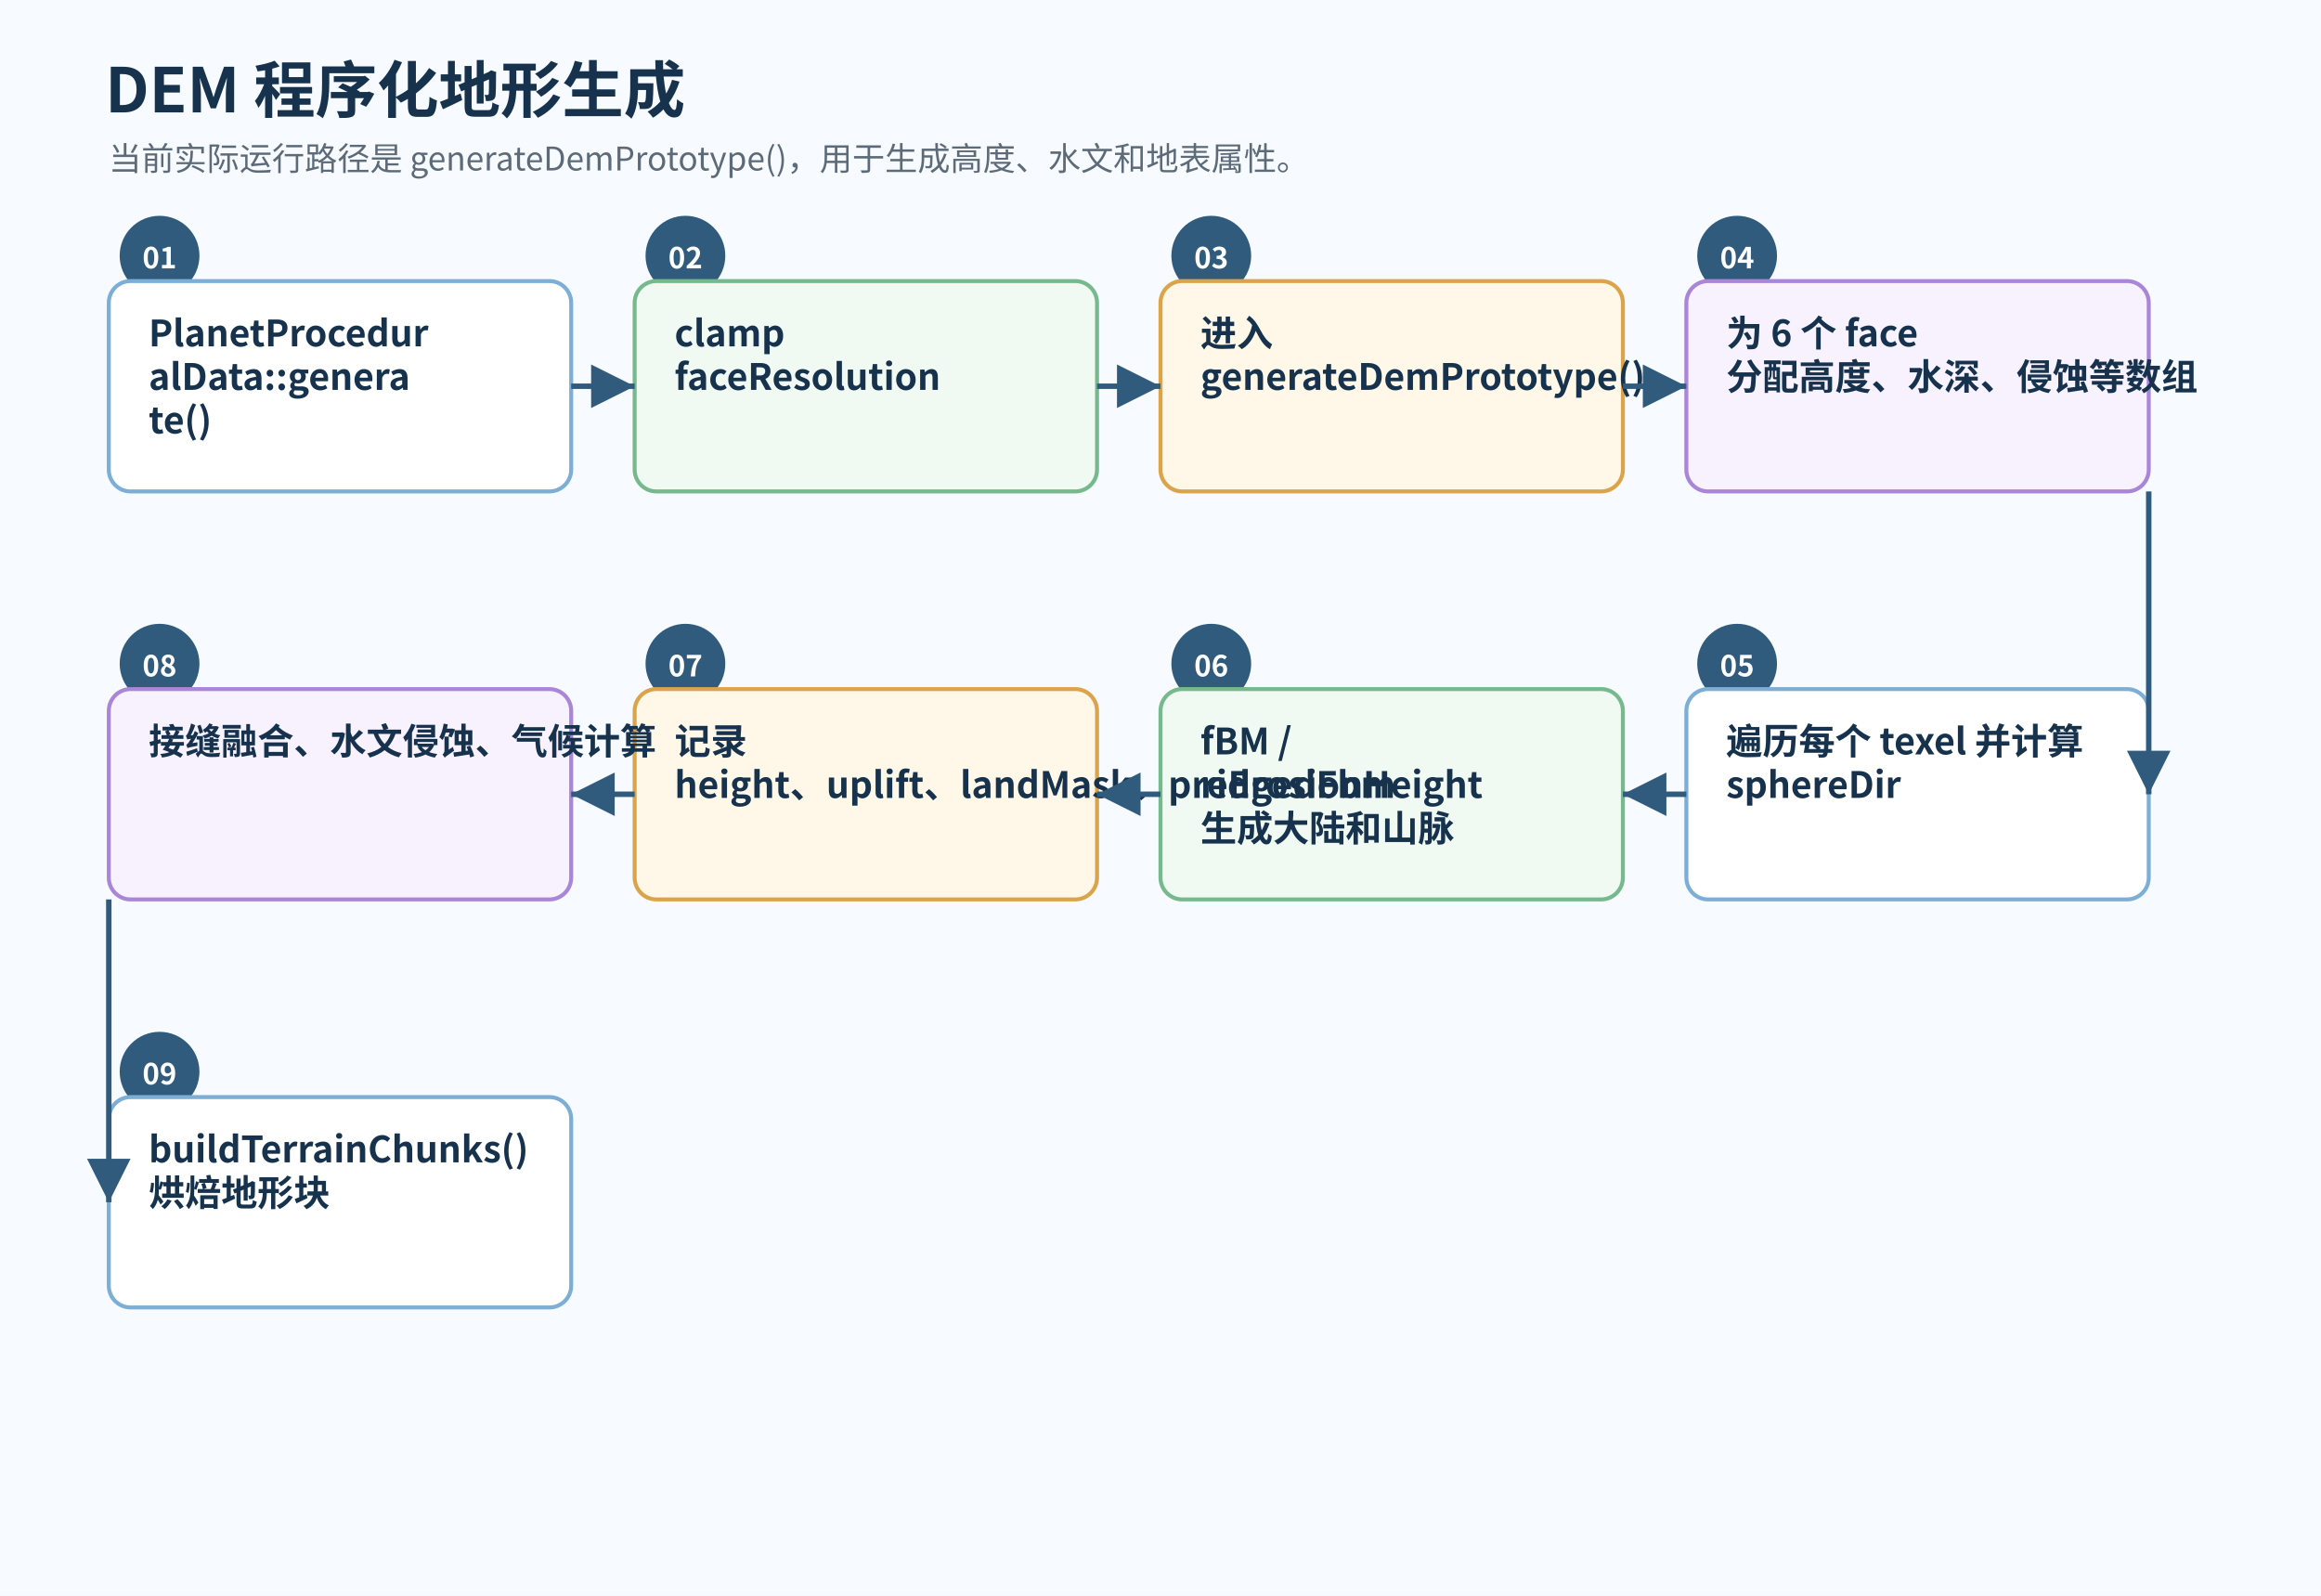
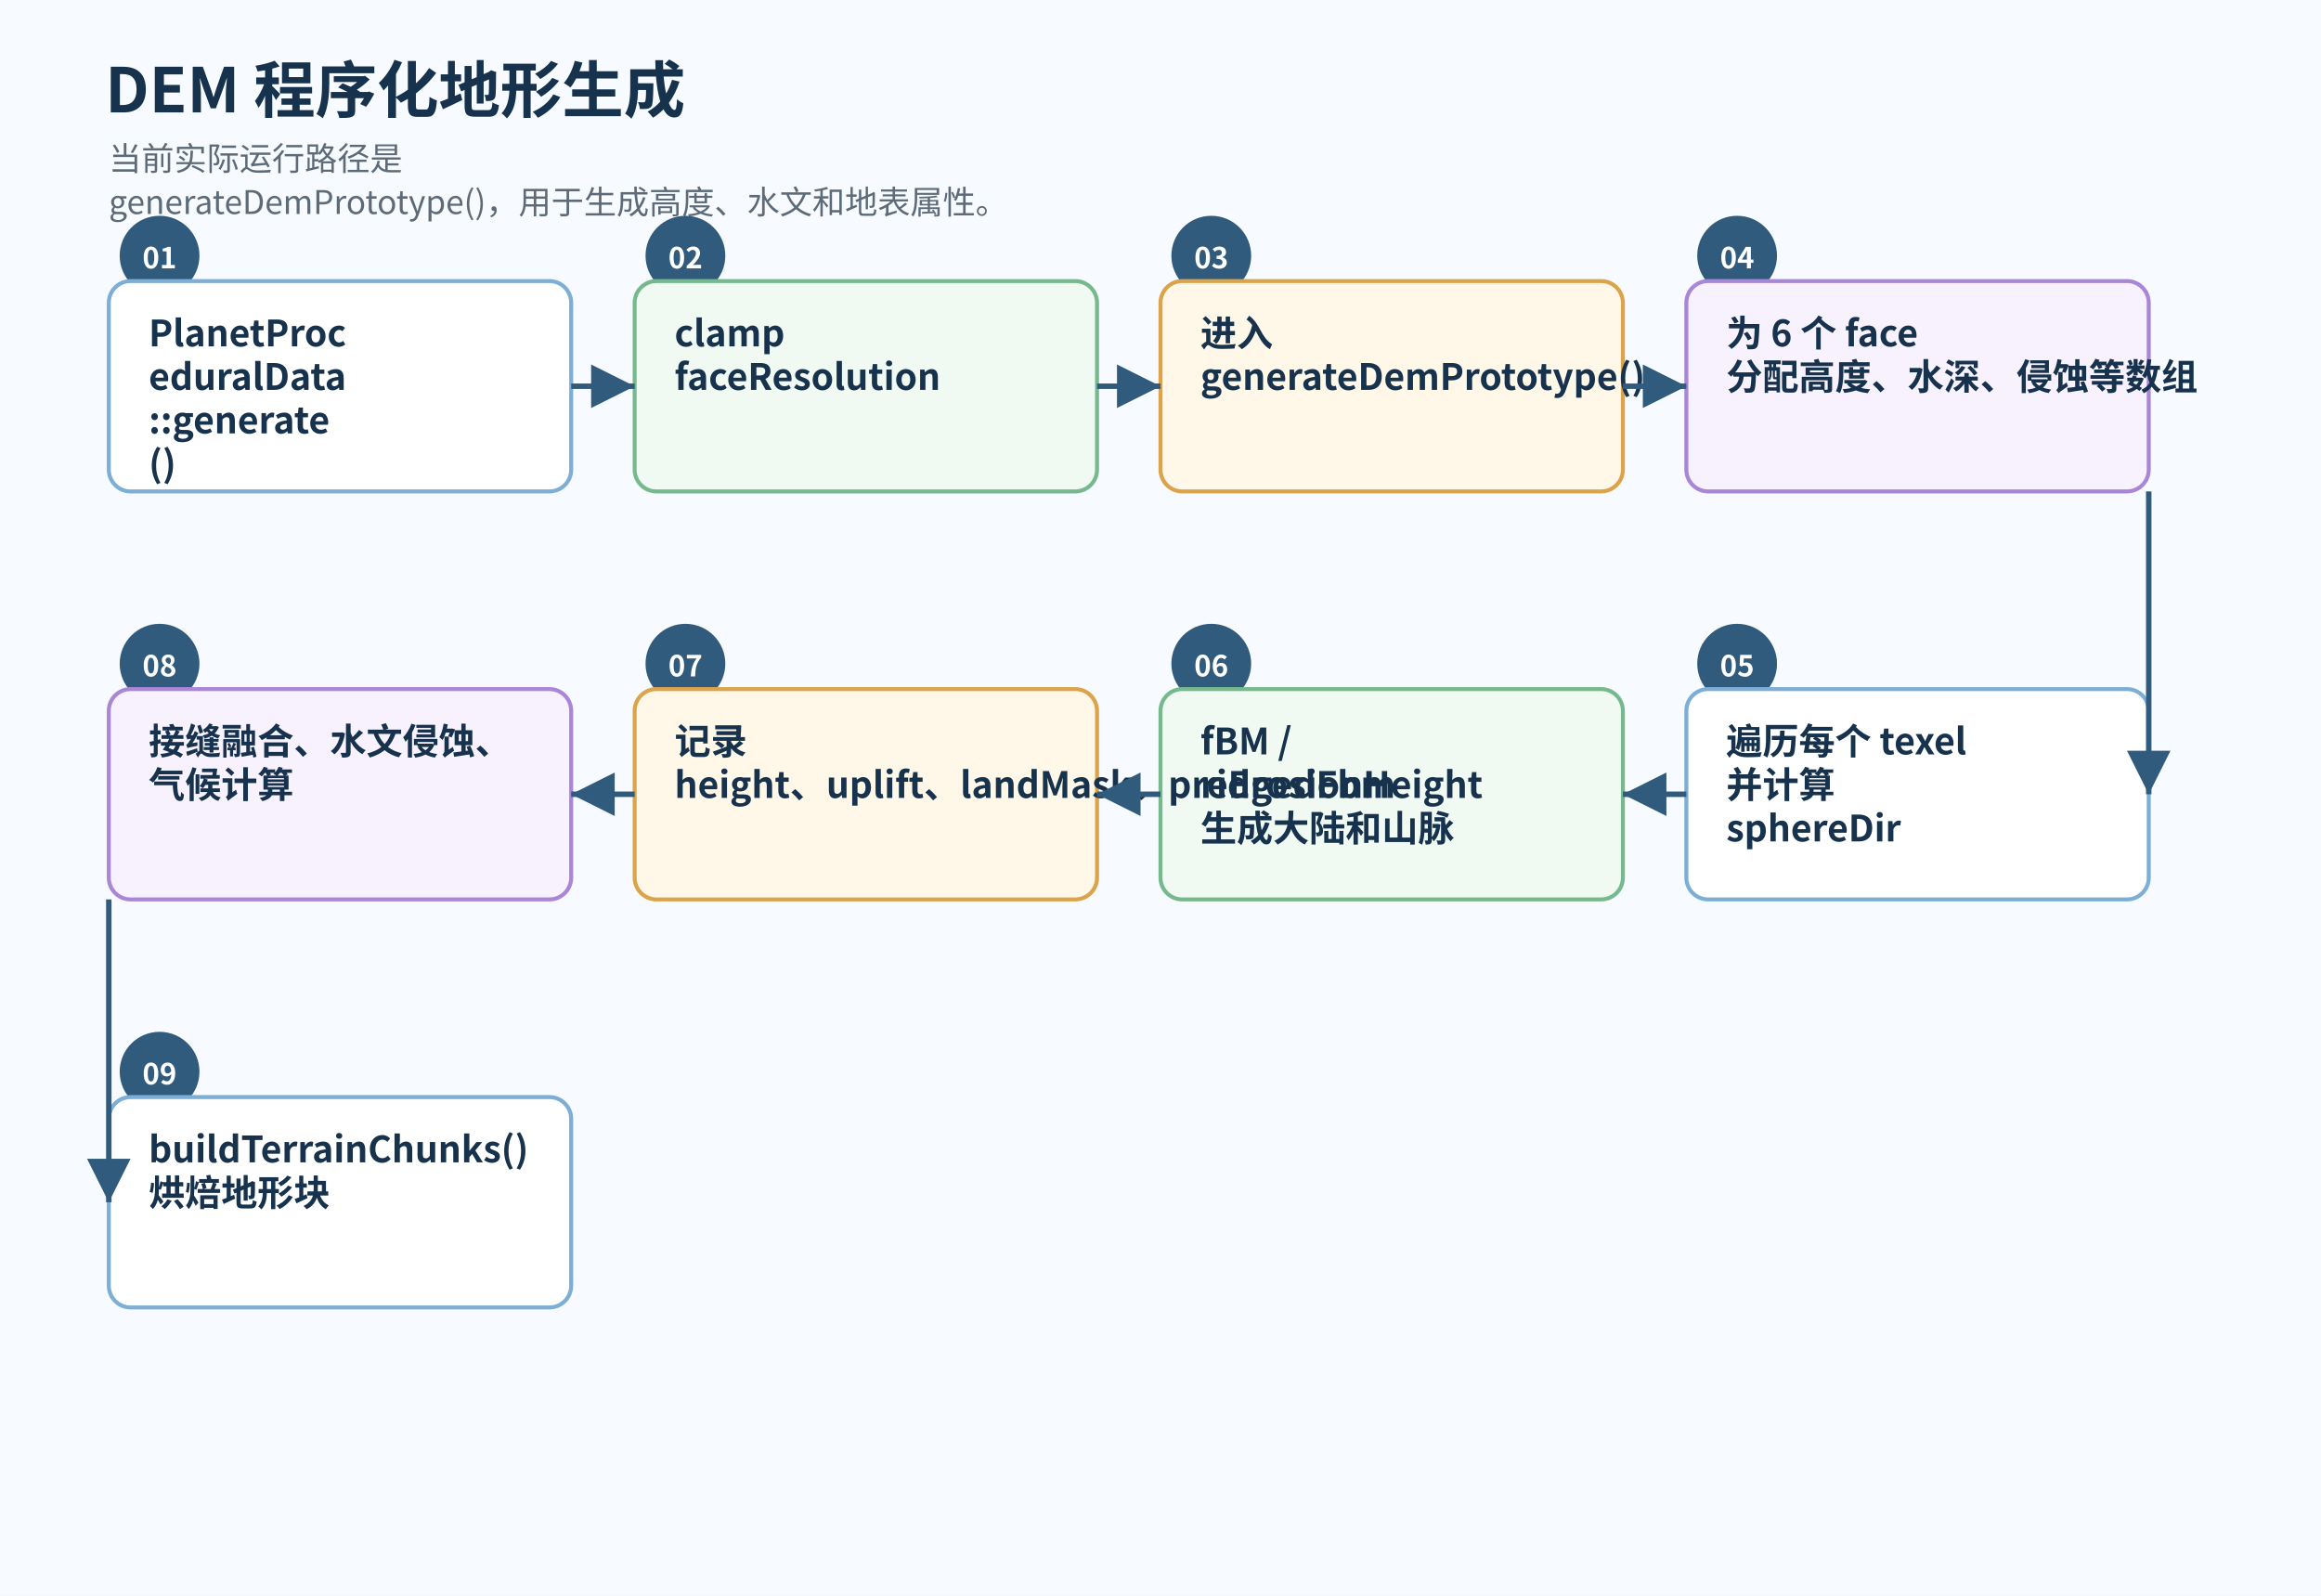
<svg xmlns="http://www.w3.org/2000/svg" width="1280" height="880" viewBox="0 0 1280 880" role="img" aria-labelledby="title desc">
  <defs>
    <marker id="arrow" markerWidth="12" markerHeight="12" refX="10" refY="6" orient="auto">
      <path d="M2,2 L10,6 L2,10 Z" fill="#315b7c" />
    </marker>
    <style>
      .bg{fill:#f7fbff}.title{font:700 34px 'Microsoft YaHei','Noto Sans CJK SC',Arial,sans-serif;fill:#17324d}.sub{font:18px 'Microsoft YaHei','Noto Sans CJK SC',Arial,sans-serif;fill:#5d6b78}
      .box{fill:#fff;stroke-width:2.2}.blue{stroke:#7daed5;fill:#ffffff}.green{stroke:#76b98d;fill:#f0faf3}.amber{stroke:#dca44a;fill:#fff8e8}.violet{stroke:#a986d7;fill:#f8f2ff}
      .label{font:700 20px 'Microsoft YaHei','Noto Sans CJK SC',Arial,sans-serif;fill:#17324d}.small{font:16px 'Microsoft YaHei','Noto Sans CJK SC',Arial,sans-serif;fill:#435464}.arrow{stroke:#315b7c;stroke-width:3;fill:none;marker-end:url(#arrow)}
      .numCircle{fill:#315b7c}.num{font:700 16px 'Microsoft YaHei','Noto Sans CJK SC',Arial,sans-serif;fill:white}
    </style>
  </defs>
  <rect class="bg" width="1280" height="880" />
  <text class="title" x="58" y="62">DEM 程序化地形生成</text>
-   <text class="sub" x="60" y="94" text-anchor="start">当前实际运行路径是 generateDemPrototype()，用于生成高度、水文和地表属性。</text>
+   <text class="sub" x="60" y="94" text-anchor="start">当前实际运行路径是</text>
+   <text class="sub" x="60" y="118" text-anchor="start">generateDemPrototype()，用于生成高度、水文和地表属性。</text>
  <circle class="numCircle" cx="88" cy="141" r="22" />
  <text class="num" x="88" y="148" text-anchor="middle">01</text>
  <rect class="box blue" x="60" y="155" width="255" height="116" rx="12" />
-   <text class="label" x="82" y="191" text-anchor="start">PlanetProcedur</text>
-   <text class="label" x="82" y="215" text-anchor="start">alData::genera</text>
-   <text class="label" x="82" y="239" text-anchor="start">te()</text>
+   <text class="label" x="82" y="191" text-anchor="start">PlanetProc</text>
+   <text class="label" x="82" y="215" text-anchor="start">eduralData</text>
+   <text class="label" x="82" y="239" text-anchor="start">::generate</text>
+   <text class="label" x="82" y="263" text-anchor="start">()</text>
  <circle class="numCircle" cx="378" cy="141" r="22" />
  <text class="num" x="378" y="148" text-anchor="middle">02</text>
  <rect class="box green" x="350" y="155" width="255" height="116" rx="12" />
  <text class="label" x="372" y="191" text-anchor="start">clamp</text>
  <text class="label" x="372" y="215" text-anchor="start">faceResolution</text>
  <path class="arrow" d="M315 213 C332 213, 332 213, 350 213" />
  <circle class="numCircle" cx="668" cy="141" r="22" />
  <text class="num" x="668" y="148" text-anchor="middle">03</text>
  <rect class="box amber" x="640" y="155" width="255" height="116" rx="12" />
  <text class="label" x="662" y="191" text-anchor="start">进入</text>
  <text class="label" x="662" y="215" text-anchor="start">generateDemPrototype()</text>
  <path class="arrow" d="M605 213 C622 213, 622 213, 640 213" />
  <circle class="numCircle" cx="958" cy="141" r="22" />
  <text class="num" x="958" y="148" text-anchor="middle">04</text>
  <rect class="box violet" x="930" y="155" width="255" height="116" rx="12" />
  <text class="label" x="952" y="191" text-anchor="start">为 6 个 face</text>
  <text class="label" x="952" y="215" text-anchor="start">分配高度、水深、侵蚀等数组</text>
  <path class="arrow" d="M895 213 C912 213, 912 213, 930 213" />
  <circle class="numCircle" cx="958" cy="366" r="22" />
  <text class="num" x="958" y="373" text-anchor="middle">05</text>
  <rect class="box blue" x="930" y="380" width="255" height="116" rx="12" />
-   <text class="label" x="952" y="416" text-anchor="start">遍历每个 texel 并计算</text>
-   <text class="label" x="952" y="440" text-anchor="start">sphereDir</text>
+   <text class="label" x="952" y="416" text-anchor="start">遍历每个 texel</text>
+   <text class="label" x="952" y="440" text-anchor="start">并计算</text>
+   <text class="label" x="952" y="464" text-anchor="start">sphereDir</text>
  <path class="arrow" d="M1185 271 L1185 338 L1185 338 L1185 438" />
  <circle class="numCircle" cx="668" cy="366" r="22" />
  <text class="num" x="668" y="373" text-anchor="middle">06</text>
  <rect class="box green" x="640" y="380" width="255" height="116" rx="12" />
  <text class="label" x="662" y="416" text-anchor="start">fBM /</text>
  <text class="label" x="662" y="440" text-anchor="start">ridgedFbm</text>
  <text class="label" x="662" y="464" text-anchor="start">生成大陆和山脉</text>
  <path class="arrow" d="M930 438 C912 438, 912 438, 895 438" />
  <circle class="numCircle" cx="378" cy="366" r="22" />
  <text class="num" x="378" y="373" text-anchor="middle">07</text>
  <rect class="box amber" x="350" y="380" width="255" height="116" rx="12" />
  <text class="label" x="372" y="416" text-anchor="start">记录</text>
  <text class="label" x="372" y="440" text-anchor="start">height、uplift、landMask、preErosionHeight</text>
  <path class="arrow" d="M640 438 C622 438, 622 438, 605 438" />
  <circle class="numCircle" cx="88" cy="366" r="22" />
  <text class="num" x="88" y="373" text-anchor="middle">08</text>
  <rect class="box violet" x="60" y="380" width="255" height="116" rx="12" />
-   <text class="label" x="82" y="416" text-anchor="start">接缝融合、水文侵蚀、气候计算</text>
+   <text class="label" x="82" y="416" text-anchor="start">接缝融合、水文侵蚀、</text>
+   <text class="label" x="82" y="440" text-anchor="start">气候计算</text>
  <path class="arrow" d="M350 438 C332 438, 332 438, 315 438" />
  <circle class="numCircle" cx="88" cy="591" r="22" />
  <text class="num" x="88" y="598" text-anchor="middle">09</text>
  <rect class="box blue" x="60" y="605" width="255" height="116" rx="12" />
  <text class="label" x="82" y="641" text-anchor="start">buildTerrainChunks()</text>
  <text class="label" x="82" y="665" text-anchor="start">烘焙地形块</text>
  <path class="arrow" d="M60 496 L60 563 L60 563 L60 663" />
</svg>
